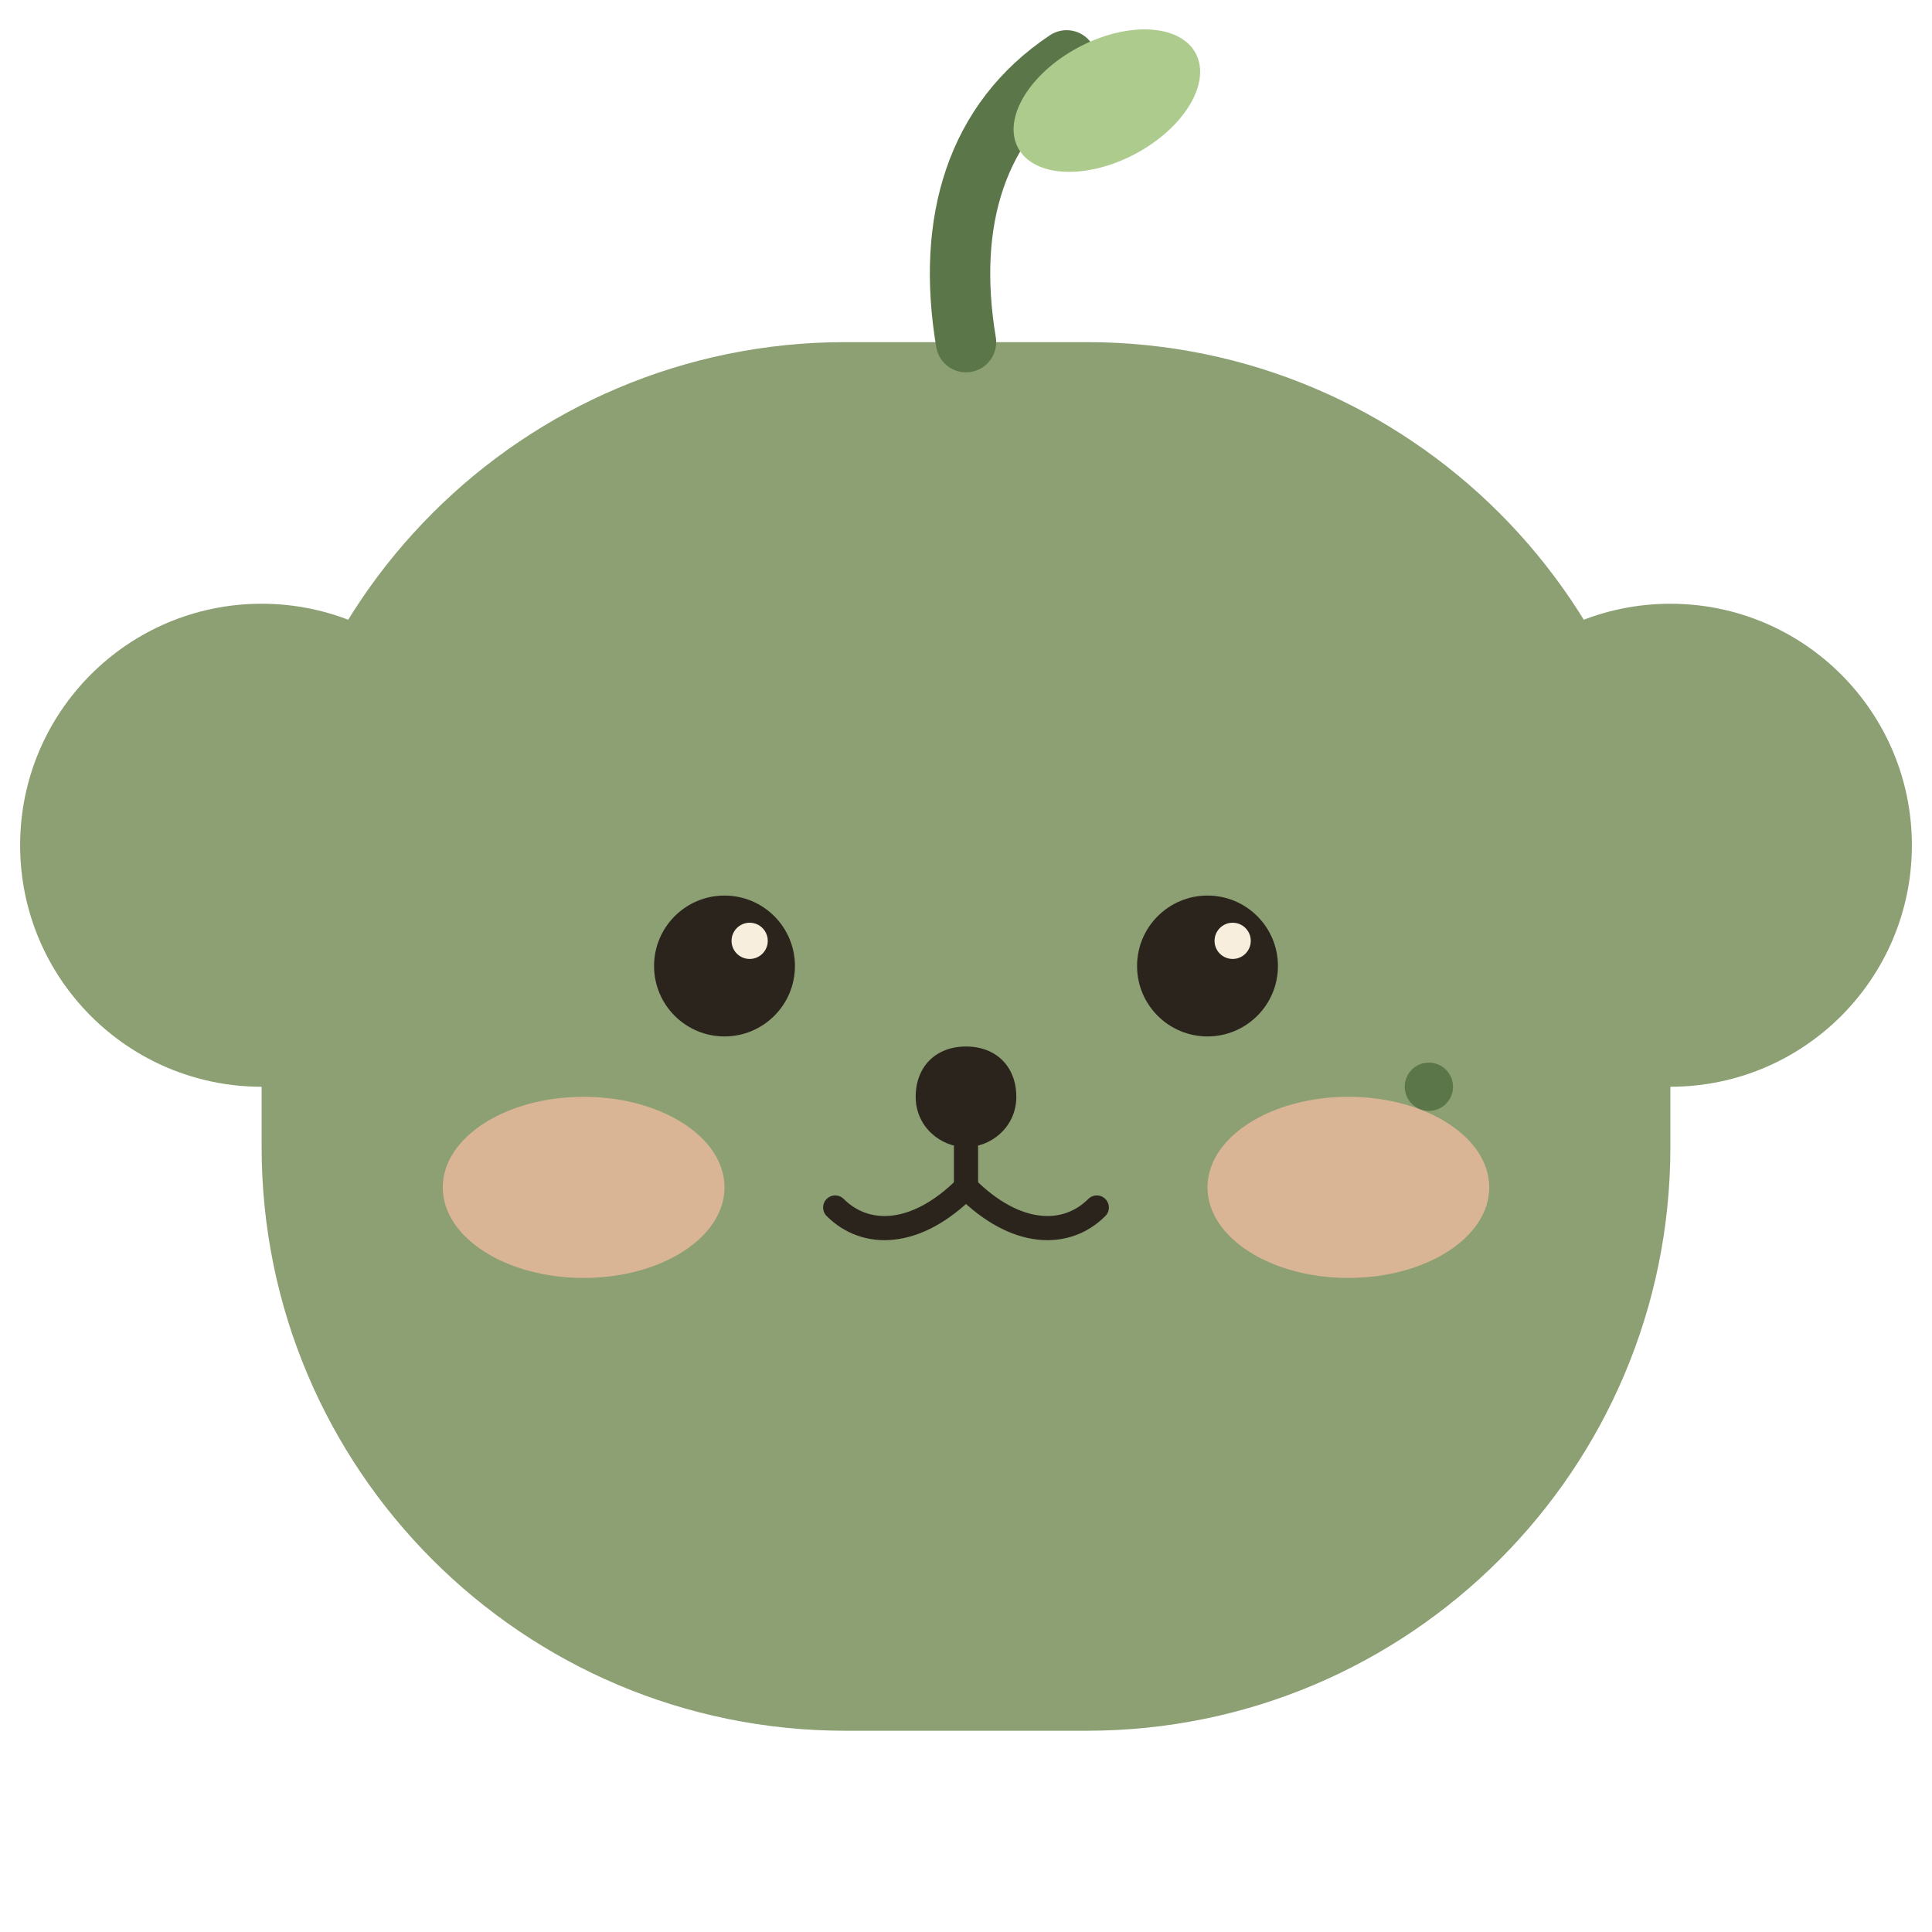
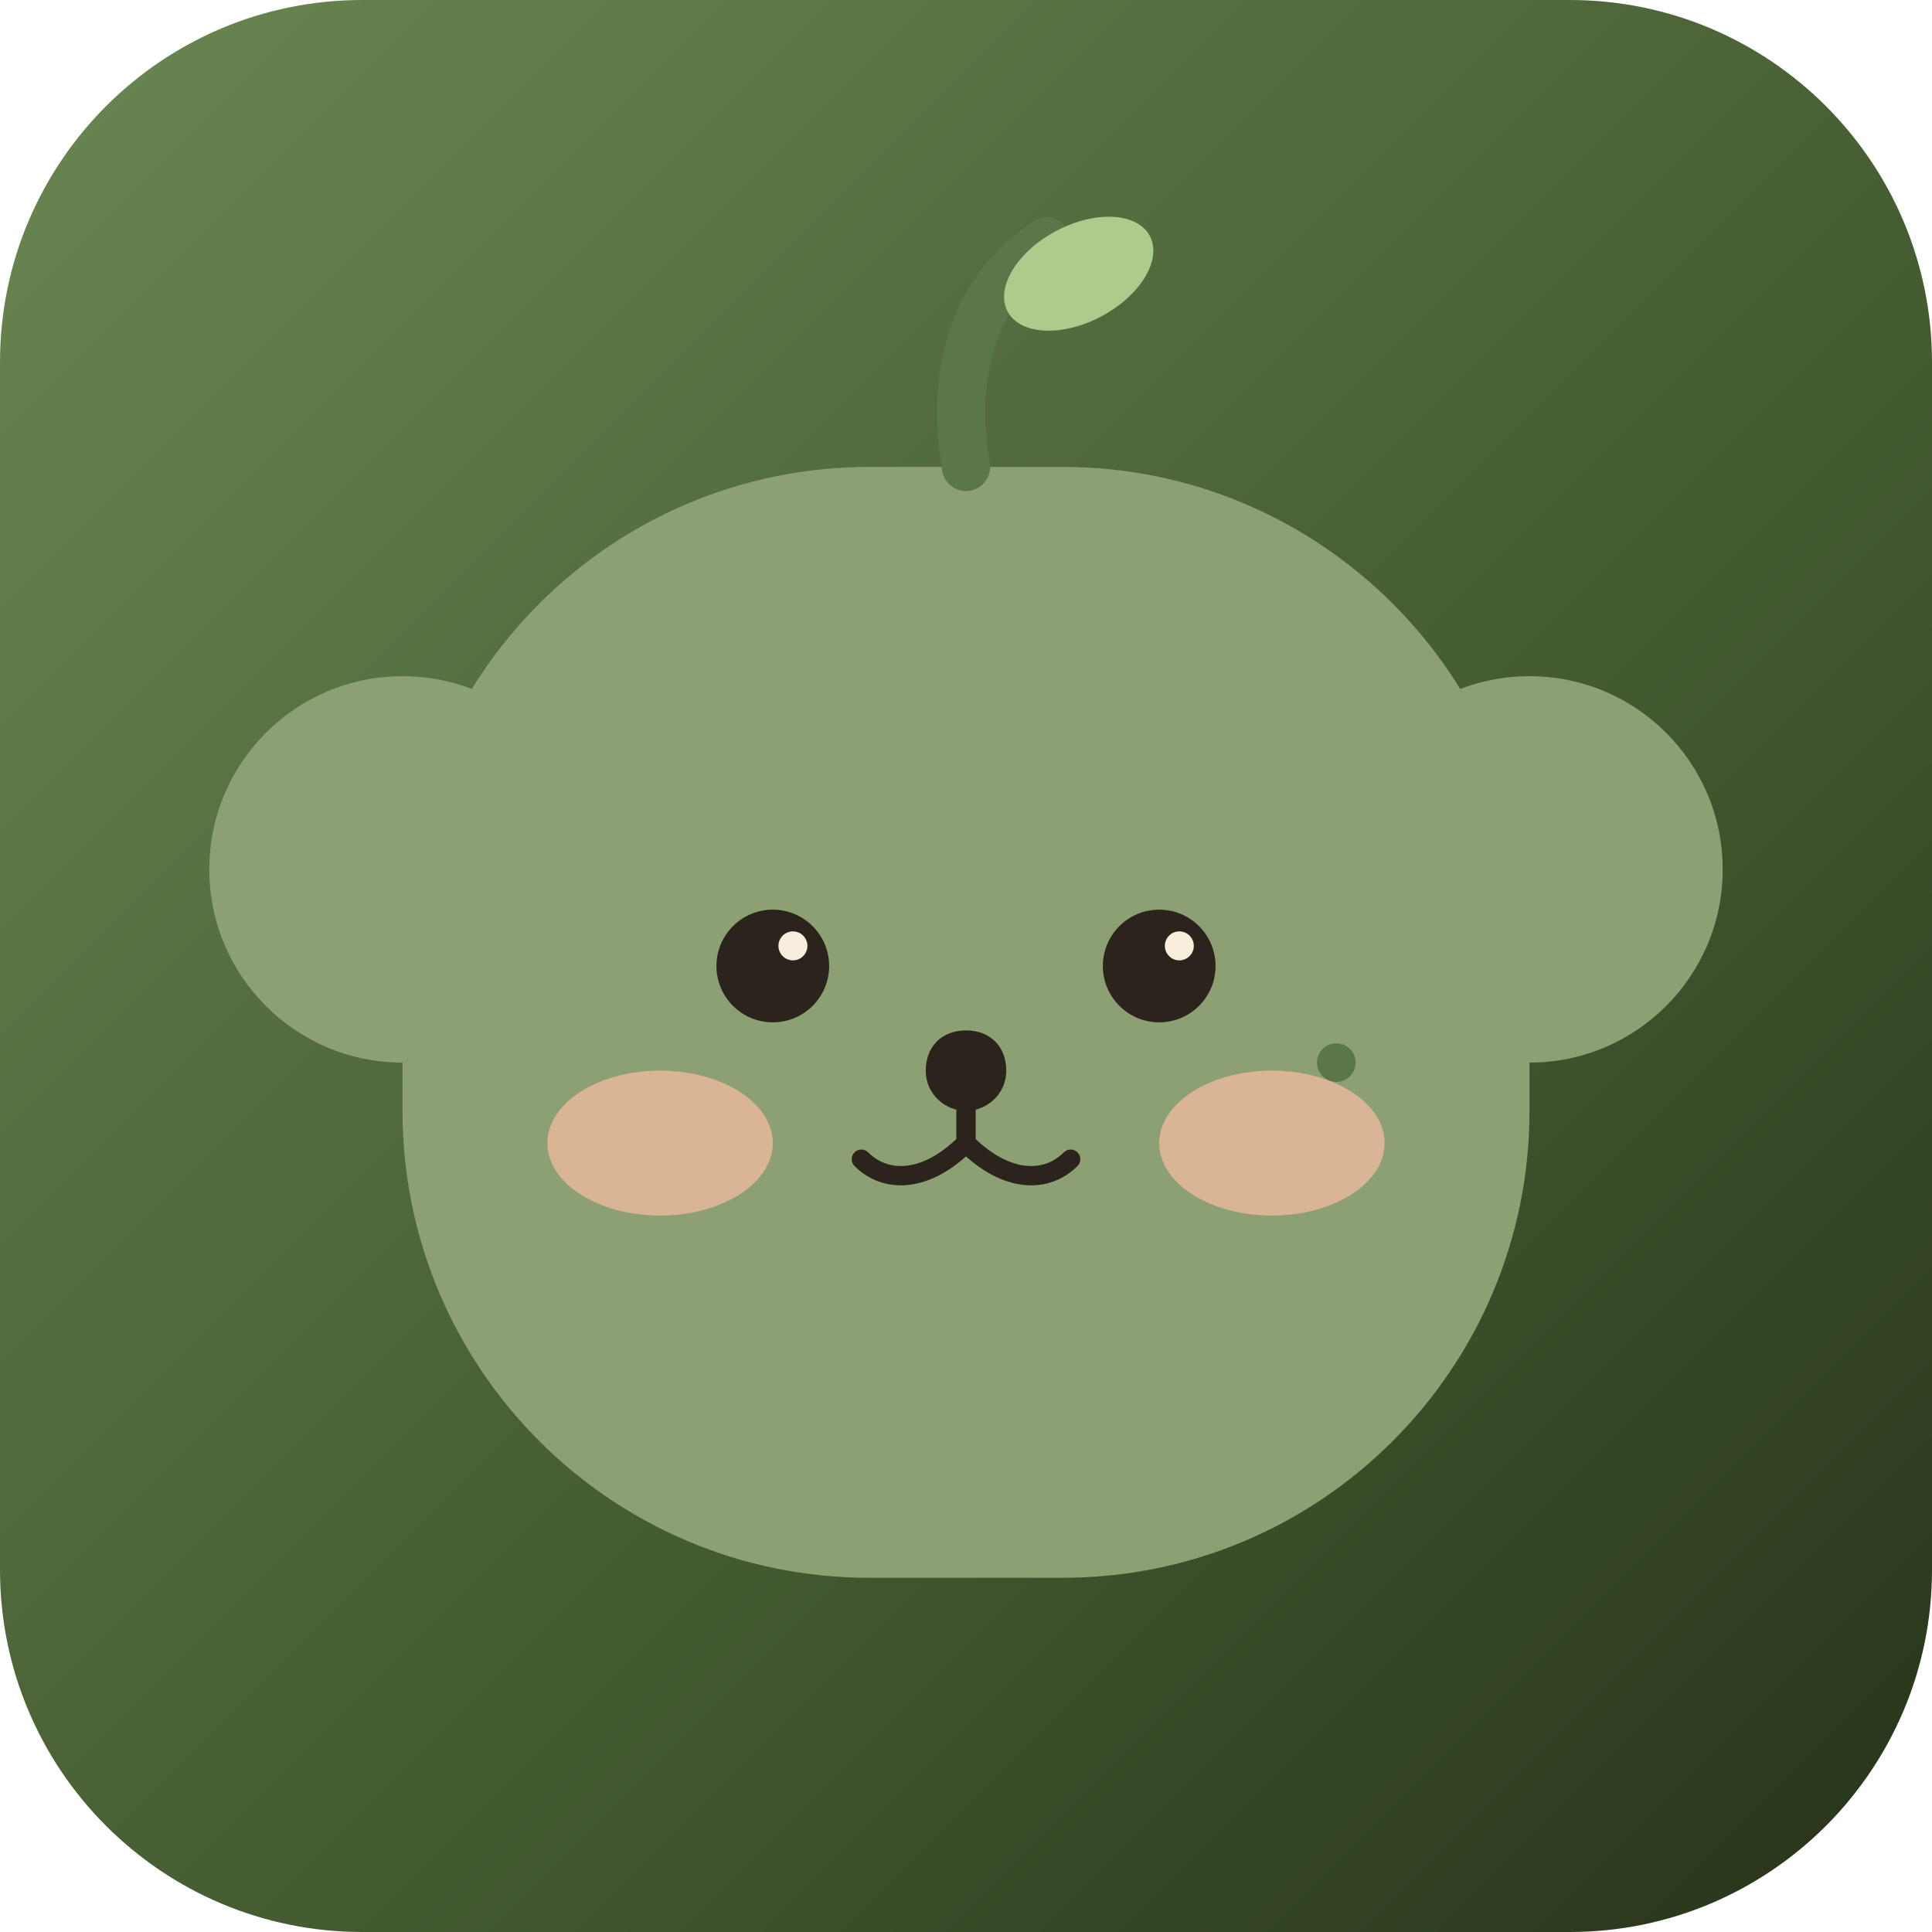
<svg xmlns="http://www.w3.org/2000/svg" width="64" height="64" viewBox="0 0 192 192" fill="none">
-   <circle cx="26" cy="84" r="24" fill="#8CA073" />
-   <circle cx="166" cy="84" r="24" fill="#8CA073" />
-   <rect x="26" y="34" width="140" height="138" rx="58" fill="#8CA073" />
-   <path d="M96 34 C 94 22, 97 12, 106 6" stroke="#5B7649" stroke-width="6" stroke-linecap="round" fill="none" />
-   <ellipse cx="110" cy="10" rx="10" ry="6" fill="#AECB8E" transform="rotate(-28 110 10)" />
-   <ellipse cx="58" cy="118" rx="14" ry="9" fill="#E7B99B" opacity="0.85" />
-   <ellipse cx="134" cy="118" rx="14" ry="9" fill="#E7B99B" opacity="0.85" />
-   <circle cx="72" cy="96" r="7" fill="#2B241D" />
-   <circle cx="120" cy="96" r="7" fill="#2B241D" />
-   <circle cx="74.5" cy="93.5" r="1.8" fill="#F7EEDD" />
-   <circle cx="122.5" cy="93.5" r="1.8" fill="#F7EEDD" />
-   <path d="M96 104 C 93 104, 91 106, 91 109 C 91 112, 93.5 114, 96 114 C 98.5 114, 101 112, 101 109 C 101 106, 99 104, 96 104 Z" fill="#2B241D" />
-   <path d="M96 114 L96 118" stroke="#2B241D" stroke-width="2.4" stroke-linecap="round" />
-   <path d="M96 118 C 91 123, 86 123, 83 120" stroke="#2B241D" stroke-width="2.4" stroke-linecap="round" fill="none" />
-   <path d="M96 118 C 101 123, 106 123, 109 120" stroke="#2B241D" stroke-width="2.4" stroke-linecap="round" fill="none" />
-   <circle cx="142" cy="108" r="2.4" fill="#5B7649" />
+   <defs>
+     <linearGradient id="pawtato-bg" x1="0" y1="0" x2="192" y2="192" gradientUnits="userSpaceOnUse">
+       <stop offset="0" stop-color="#6B8752" />
+       <stop offset="0.6" stop-color="#435930" />
+       <stop offset="1" stop-color="#263219" />
+     </linearGradient>
+   </defs>
+   <rect width="192" height="192" rx="36" fill="url(#pawtato-bg)" />
+   <g transform="translate(96 96) scale(0.8) translate(-96 -96)">
+     <circle cx="26" cy="84" r="24" fill="#8CA073" />
+     <circle cx="166" cy="84" r="24" fill="#8CA073" />
+     <rect x="26" y="34" width="140" height="138" rx="58" fill="#8CA073" />
+     <path d="M96 34 C 94 22, 97 12, 106 6" stroke="#5B7649" stroke-width="6" stroke-linecap="round" fill="none" />
+     <ellipse cx="110" cy="10" rx="10" ry="6" fill="#AECB8E" transform="rotate(-28 110 10)" />
+     <ellipse cx="58" cy="118" rx="14" ry="9" fill="#E7B99B" opacity="0.85" />
+     <ellipse cx="134" cy="118" rx="14" ry="9" fill="#E7B99B" opacity="0.85" />
+     <circle cx="72" cy="96" r="7" fill="#2B241D" />
+     <circle cx="120" cy="96" r="7" fill="#2B241D" />
+     <circle cx="74.5" cy="93.5" r="1.8" fill="#F7EEDD" />
+     <circle cx="122.5" cy="93.5" r="1.8" fill="#F7EEDD" />
+     <path d="M96 104 C 93 104, 91 106, 91 109 C 91 112, 93.5 114, 96 114 C 98.5 114, 101 112, 101 109 C 101 106, 99 104, 96 104 Z" fill="#2B241D" />
+     <path d="M96 114 L96 118" stroke="#2B241D" stroke-width="2.4" stroke-linecap="round" />
+     <path d="M96 118 C 91 123, 86 123, 83 120" stroke="#2B241D" stroke-width="2.4" stroke-linecap="round" fill="none" />
+     <path d="M96 118 C 101 123, 106 123, 109 120" stroke="#2B241D" stroke-width="2.4" stroke-linecap="round" fill="none" />
+     <circle cx="142" cy="108" r="2.4" fill="#5B7649" />
+   </g>
</svg>
